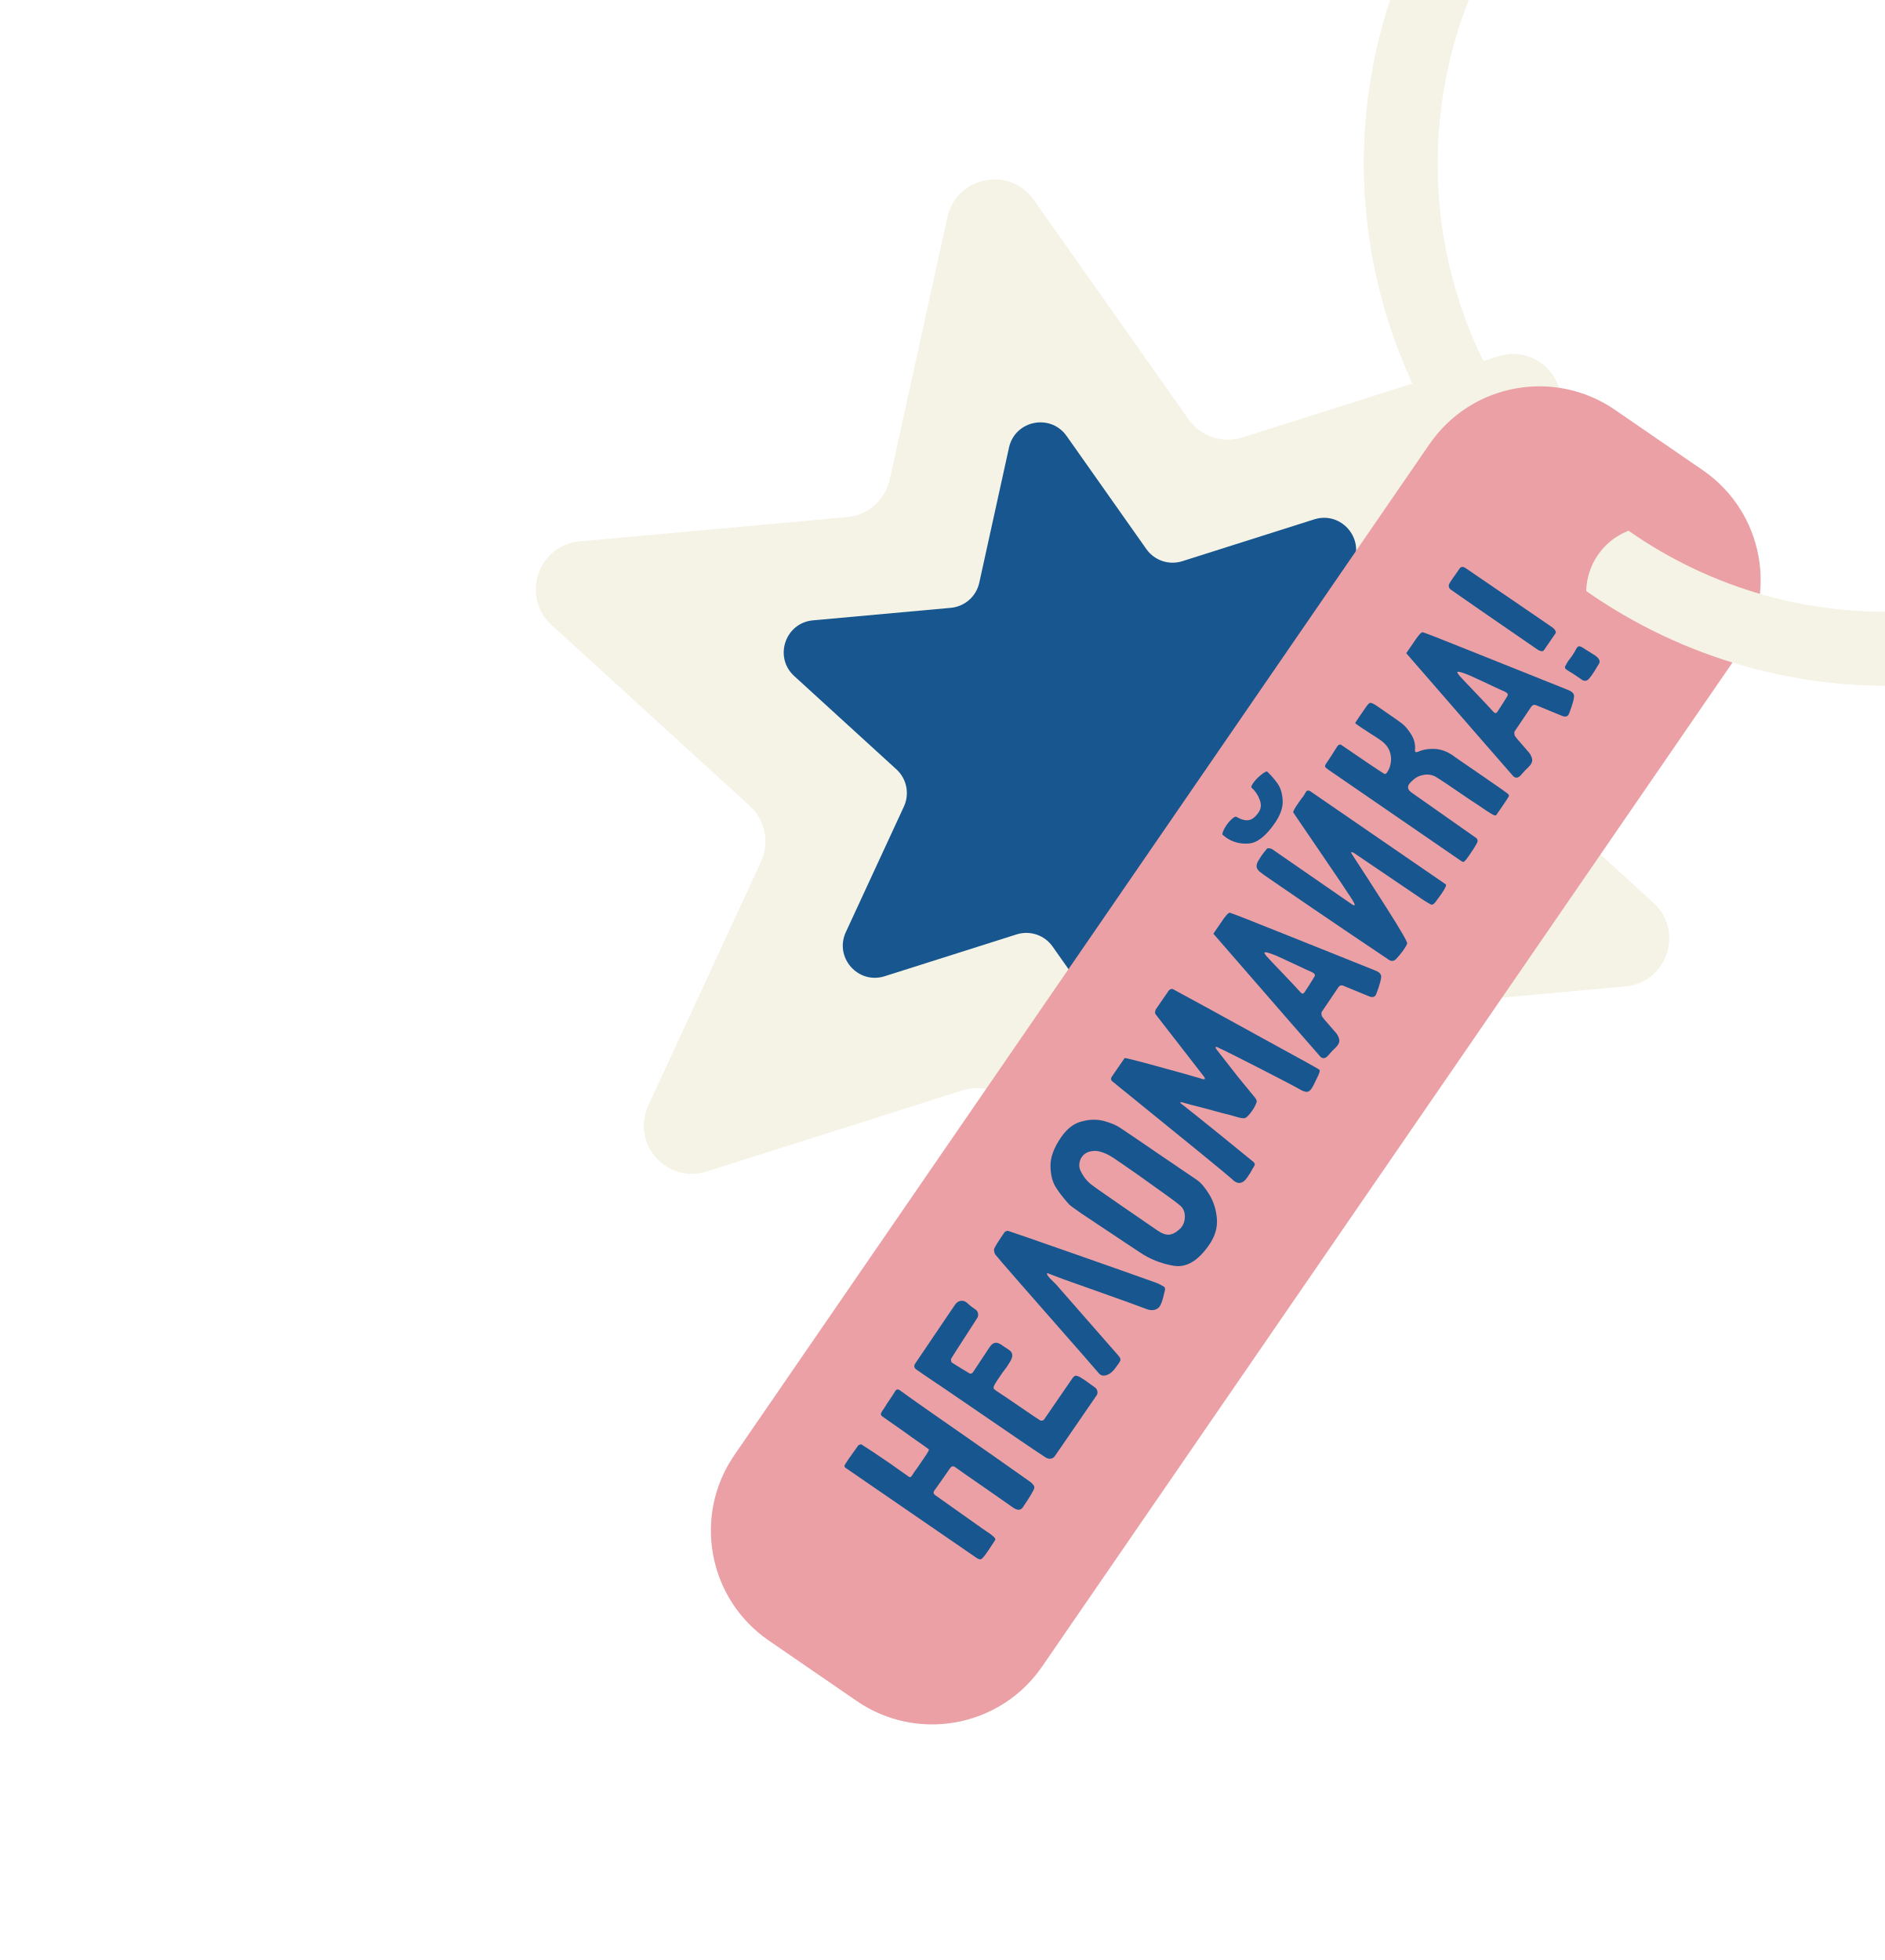
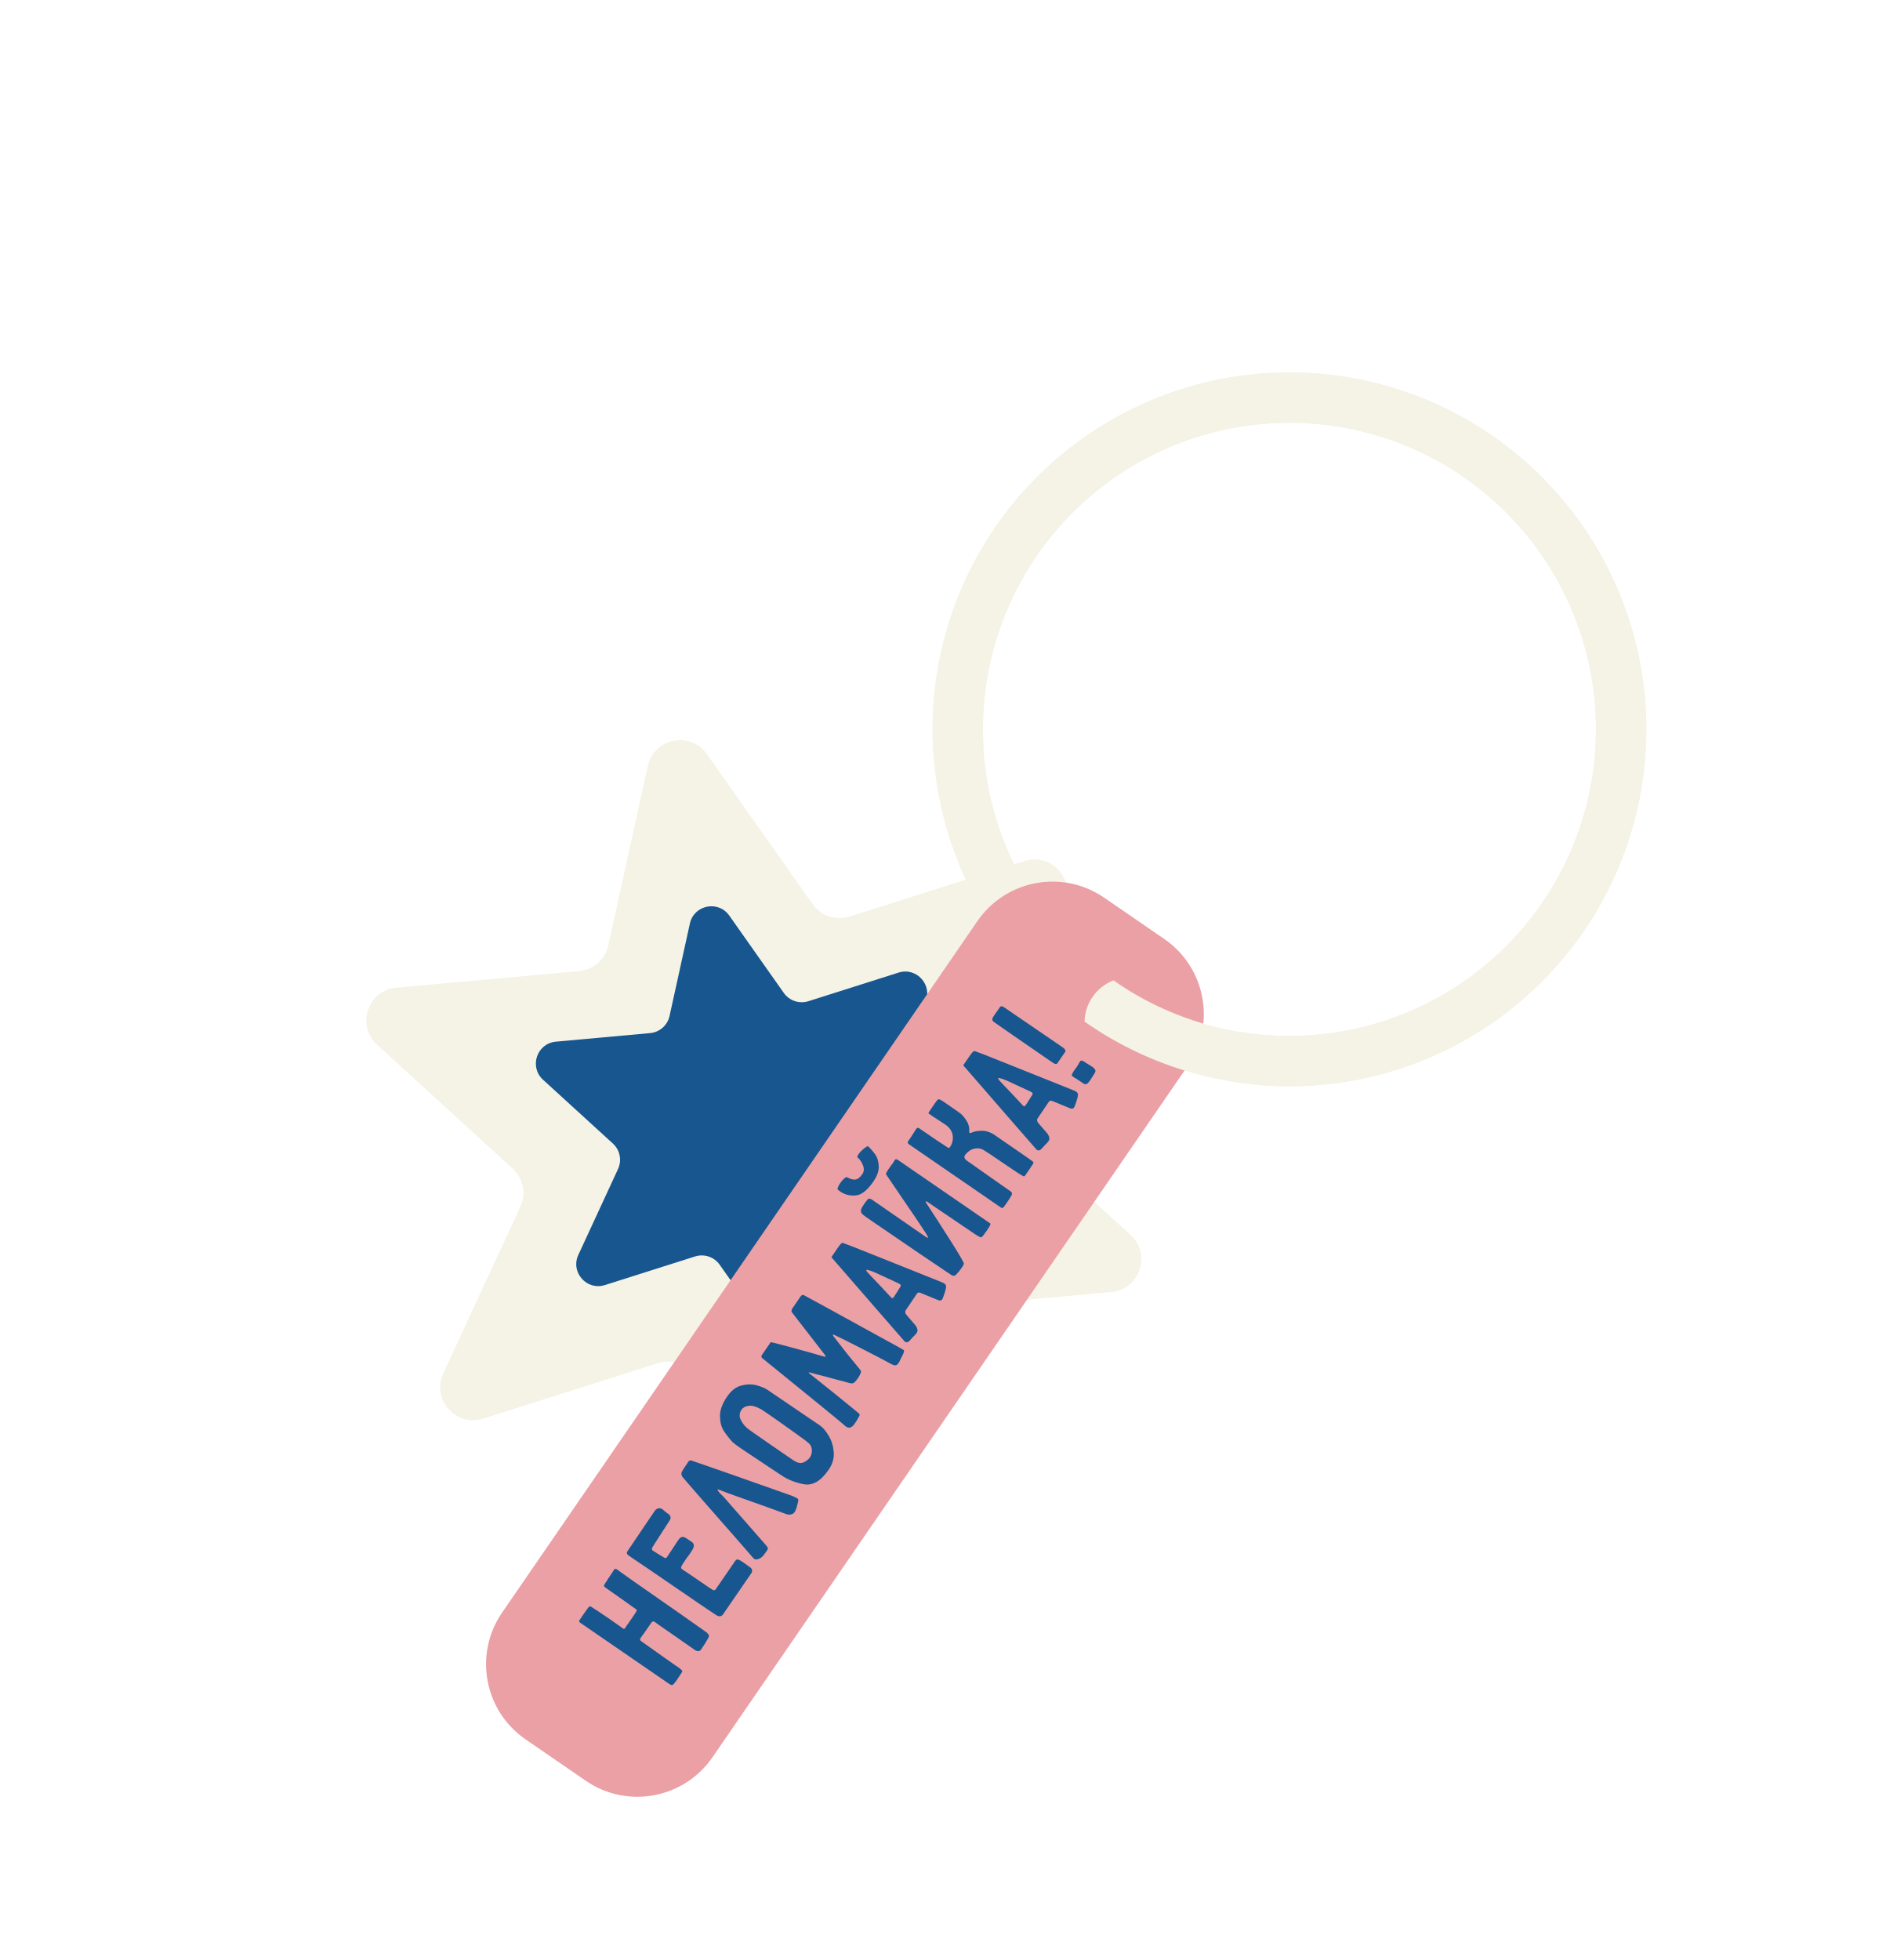
- <svg xmlns="http://www.w3.org/2000/svg" width="975" height="1014" viewBox="0 0 975 1014" fill="none">
-   <path d="M775.079 184.318C795.732 177.768 814.33 198.87 805.237 218.536L746.954 344.589C742.395 354.45 744.748 366.128 752.77 373.454L855.319 467.102C871.318 481.712 862.342 508.371 840.765 510.329L702.458 522.881C691.639 523.863 682.701 531.739 680.368 542.35L650.541 677.984C645.888 699.145 618.313 704.701 605.828 686.993L525.805 573.492C519.545 564.613 508.255 560.811 497.899 564.096L365.523 606.082C344.871 612.632 326.272 591.53 335.365 571.864L393.648 445.811C398.207 435.95 395.854 424.272 387.832 416.946L285.283 323.298C269.284 308.688 278.26 282.029 299.837 280.071L438.144 267.519C448.964 266.538 457.901 258.661 460.234 248.05L490.061 112.416C494.715 91.255 522.289 85.7 534.774 103.407L614.797 216.909C621.057 225.788 632.347 229.589 642.703 226.304L775.079 184.318Z" fill="#F5F3E6" />
-   <path d="M679.821 268.688C693.589 264.321 705.989 278.39 699.927 291.5L669.884 356.476C666.844 363.05 668.413 370.835 673.761 375.719L726.621 423.991C737.287 433.731 731.303 451.504 716.918 452.809L645.626 459.279C638.413 459.934 632.455 465.185 630.9 472.258L615.525 542.173C612.423 556.28 594.04 559.984 585.717 548.179L544.468 489.673C540.294 483.754 532.768 481.219 525.864 483.409L457.629 505.051C443.861 509.418 431.461 495.35 437.523 482.239L467.566 417.264C470.606 410.69 469.037 402.905 463.689 398.021L410.829 349.749C400.163 340.008 406.147 322.236 420.532 320.931L491.824 314.461C499.037 313.806 504.995 308.555 506.55 301.481L521.925 231.567C525.027 217.46 543.41 213.756 551.733 225.561L592.983 284.067C597.156 289.986 604.683 292.52 611.586 290.331L679.821 268.688Z" fill="#18568F" />
-   <rect x="340.786" y="809.624" width="772.648" height="193.162" rx="68.986" transform="rotate(-55.4914 340.786 809.624)" fill="#EBA0A5" />
-   <path d="M513.76 794.814C514.769 795.619 515.091 796.287 514.726 796.818L511.088 802.353C510.046 803.869 509.278 804.904 508.785 805.459C508.189 806.165 507.672 806.591 507.236 806.738C506.777 806.757 506.18 806.57 505.446 806.176C504.688 805.655 504.157 805.291 503.854 805.082L491.575 796.64L447.006 765.999L438.138 759.902C438.062 759.85 437.835 759.694 437.456 759.433C437.077 759.173 436.852 758.851 436.781 758.467C436.733 758.211 437.465 756.984 438.977 754.786L444.015 747.701C444.247 747.526 444.555 747.403 444.938 747.332C445.246 747.209 445.438 747.173 445.514 747.225C448.953 749.367 453.894 752.652 460.337 757.081L469.582 763.605C469.909 763.941 470.276 764.137 470.683 764.194C471.015 764.199 471.311 764.012 471.572 763.633L471.728 763.406C472.642 761.913 473.476 760.701 474.229 759.767C474.907 758.782 475.454 757.986 475.871 757.38L477.903 754.424C478.945 752.908 479.715 751.707 480.212 750.821C480.265 750.745 480.371 750.428 480.532 749.869C479.144 748.803 477.237 747.436 474.812 745.769C472.386 744.101 470.025 742.422 467.727 740.73L456.663 732.957C456.057 732.54 455.718 732.139 455.647 731.756C455.628 731.296 455.827 730.763 456.244 730.157C457.443 728.413 458.317 727.061 458.866 726.099C460.794 723.295 462.137 721.26 462.895 719.995C463.525 718.754 464.371 718.498 465.432 719.228L465.773 719.462C468.322 721.438 484.249 732.611 513.554 752.981L533.18 766.809C534.213 767.743 534.815 768.491 534.985 769.055C535.156 769.619 534.914 770.457 534.26 771.57C532.872 774.076 531.136 776.845 529.052 779.877C528.531 780.635 527.811 781.033 526.891 781.071C526.025 781.033 525.136 780.702 524.227 780.076L510.093 770.192C501.452 764.251 496.097 760.513 494.026 758.979C493.572 758.666 493.152 758.545 492.769 758.616C492.437 758.611 492.051 758.848 491.61 759.327C487.963 764.633 485.189 768.586 483.289 771.187C482.664 772.096 482.844 772.89 483.829 773.567L508.039 790.714C508.494 791.026 509.29 791.574 510.427 792.355C511.616 793.061 512.727 793.881 513.76 794.814ZM497.76 693.881C494.159 699.442 492.215 702.515 491.926 703.097C491.845 703.377 491.878 703.734 492.025 704.17C492.096 704.554 492.208 704.798 492.359 704.902C496.405 707.46 499.465 709.341 501.54 710.544C501.692 710.649 501.959 710.665 502.343 710.594C502.779 710.447 503.049 710.298 503.153 710.146L511.915 696.915C512.801 695.627 513.691 694.899 514.587 694.734C515.406 694.516 516.411 694.76 517.6 695.466C518.206 695.882 518.926 696.377 519.76 696.951C520.646 697.448 521.593 698.099 522.602 698.905C523.962 700.174 523.962 701.96 522.602 704.263C521.844 705.528 521.127 706.653 520.449 707.638C519.748 708.496 519.163 709.265 518.694 709.947L516.662 712.904C515.672 714.344 514.98 715.431 514.587 716.165C514.037 717.127 513.836 717.826 513.983 718.261C514.106 718.569 514.622 719.036 515.532 719.661C517.63 720.993 522.015 723.951 528.685 728.537C534.521 732.549 537.693 734.674 538.2 734.911C538.479 734.991 538.811 734.996 539.195 734.925C539.63 734.778 539.927 734.591 540.083 734.364L545.711 726.178L554.074 714.012C554.231 713.785 554.465 713.444 554.778 712.989C555.091 712.534 555.453 712.169 555.865 711.895C556.277 711.62 556.915 711.667 557.777 712.037C558.487 712.302 559.676 713.008 561.344 714.154L566.382 717.785C566.988 718.202 567.401 718.821 567.618 719.64C567.813 720.332 567.713 721.045 567.32 721.779L560.989 730.988L545.668 753.273C545.147 754.031 544.439 754.492 543.543 754.658C542.7 754.748 541.874 754.571 541.063 754.125C536.715 751.359 522.64 741.794 498.84 725.431C490.426 719.647 484.412 715.568 480.798 713.195C477.16 710.694 474.961 709.182 474.204 708.661C472.839 707.723 472.574 706.648 473.408 705.435L493.894 675.15C494.728 673.937 495.656 673.236 496.68 673.046C497.755 672.781 498.823 673.013 499.884 673.743L500.83 674.56C501.559 675.285 502.758 676.22 504.425 677.367C505.235 677.812 505.735 678.546 505.925 679.57C506.09 680.465 505.913 681.292 505.392 682.049C503.904 684.376 501.36 688.319 497.76 693.881ZM543.381 661.618C544.84 663.068 545.771 663.987 546.174 664.375L576.751 699.294C578.082 700.767 578.935 701.8 579.309 702.392C579.607 702.932 579.65 703.52 579.437 704.154C579.148 704.737 578.392 705.836 577.17 707.452C575.763 709.498 574.188 710.815 572.445 711.403C571.137 711.843 570.066 711.777 569.233 711.204C568.854 710.943 568.577 710.697 568.401 710.465L561.587 702.598C531.836 668.75 516.26 650.898 514.858 649.041C514.583 648.628 514.387 648.103 514.268 647.463C514.15 646.823 514.157 646.326 514.29 645.971C514.74 644.829 516.528 641.984 519.655 637.437C519.811 637.209 520.081 637.06 520.465 636.989C520.825 636.79 521.107 636.705 521.31 636.733C524.053 637.614 535.363 641.539 555.241 648.508C575.119 655.476 589.309 660.488 597.813 663.544C598.727 663.838 600.184 664.56 602.183 665.711C602.486 665.92 602.645 666.419 602.659 667.211C602.55 667.694 602.306 668.698 601.927 670.223C601.6 671.673 601.212 672.969 600.762 674.11C600.392 674.973 600.129 675.517 599.973 675.745C599.296 676.73 598.355 677.367 597.152 677.656C595.949 677.945 594.637 677.824 593.215 677.294C587.81 675.252 580.754 672.689 572.047 669.605C563.34 666.521 556.118 663.956 550.381 661.909L542.806 659.046C542.147 658.705 541.74 658.648 541.583 658.875C541.375 659.178 541.974 660.093 543.381 661.618ZM559.763 628.049C556.049 625.495 553.789 623.83 552.984 623.053C550.07 619.822 547.766 616.843 546.07 614.114C544.374 611.385 543.481 607.813 543.391 603.398C543.277 598.855 545.096 593.855 548.848 588.397C551.975 583.85 555.599 581.095 559.72 580.133C563.818 579.044 567.646 578.996 571.204 579.991C574.686 580.934 577.488 582.135 579.61 583.594C584.74 587.009 591.323 591.479 599.357 597.003C607.444 602.451 614.026 606.92 619.105 610.412C621.227 611.871 623.385 614.415 625.578 618.044C627.772 621.672 629.065 625.799 629.458 630.422C629.851 635.046 628.537 639.556 625.514 643.952C619.73 652.365 613.555 655.989 606.989 654.824C600.423 653.659 594.601 651.33 589.523 647.839L582.85 643.419C569.733 634.735 562.037 629.612 559.763 628.049ZM580.228 601.934C576.438 599.329 574.404 597.986 574.124 597.905C572.504 597.015 570.995 596.368 569.598 595.965C568.252 595.487 566.8 595.326 565.242 595.482C562.712 595.752 560.822 596.797 559.571 598.616C558.789 599.753 558.363 601.022 558.292 602.425C558.197 603.699 558.498 604.966 559.194 606.226C560.36 608.59 561.888 610.589 563.778 612.224C564.659 613.053 569.799 616.698 579.198 623.16L593.637 633.087L598.753 636.604C601.027 638.168 603.045 638.885 604.808 638.757C606.622 638.554 608.512 637.509 610.478 635.624C610.71 635.448 611.009 635.095 611.374 634.565C612.468 632.973 612.979 631.092 612.908 628.923C612.762 626.701 611.982 624.993 610.571 623.799C608.984 622.373 604.919 619.356 598.377 614.746C591.811 610.009 585.761 605.738 580.228 601.934ZM577.727 553.211L581.714 547.412C581.87 547.185 587.349 548.551 598.15 551.512C608.875 554.421 616.55 556.572 621.173 557.964C622.315 558.414 622.99 558.488 623.198 558.185C623.355 557.957 623.17 557.495 622.644 556.799L597.88 524.872C597.553 524.536 597.432 524.062 597.518 523.451C597.655 522.764 597.776 522.345 597.88 522.193L604.602 512.415C604.654 512.339 604.796 512.214 605.029 512.039C605.261 511.863 605.569 511.74 605.952 511.669C606.26 511.546 606.566 511.589 606.869 511.797C617.528 517.562 632.692 525.867 652.361 536.711C672.083 547.478 682.107 553.031 682.434 553.367C682.964 553.732 682.547 555.231 681.183 557.865C679.947 560.475 679.224 561.932 679.016 562.235C678.177 563.78 677.31 564.635 676.415 564.8C675.595 565.018 674.376 564.682 672.755 563.791C669.87 562.143 663.02 558.55 652.205 553.012C641.314 547.422 633.879 543.705 629.899 541.862C629.317 541.573 628.947 541.543 628.791 541.77C628.687 541.922 628.86 542.319 629.31 542.964C632.616 547.246 636.3 551.955 640.359 557.09C644.471 562.15 647.506 565.854 649.462 568.204C649.96 569.104 650.168 569.694 650.087 569.974C649.581 571.523 648.832 573.017 647.842 574.457C647.008 575.67 646.255 576.603 645.582 577.257C644.985 577.963 644.303 578.387 643.536 578.529C642.745 578.543 641.828 578.415 640.786 578.145C638.119 577.316 635.056 576.494 631.598 575.68C628.116 574.737 625.676 574.064 624.279 573.662C617.618 571.985 613.411 570.878 611.658 570.343C611.507 570.239 611.303 570.21 611.047 570.258C610.768 570.177 610.602 570.175 610.55 570.251C610.394 570.478 610.884 570.983 612.021 571.764C616.512 575.298 622.452 580.052 629.843 586.026C637.157 591.948 643.311 596.96 648.304 601.062C649.161 601.763 649.277 602.569 648.652 603.478C648.287 604.009 647.686 605.046 646.847 606.591C645.985 608.007 645.151 609.22 644.346 610.229C642.531 612.218 640.639 612.536 638.668 611.181C638.213 610.868 637.86 610.57 637.609 610.286C635.444 608.239 614.79 591.36 575.645 559.649C574.584 558.919 574.418 558.024 575.148 556.962L577.727 553.211ZM665.217 526.292L627.64 483.045C627.797 482.818 629.099 480.923 631.549 477.361C633.974 473.67 635.542 471.958 636.253 472.223C638.361 472.891 646.455 476.056 660.534 481.717C674.613 487.378 683.543 490.95 687.323 492.432L710.688 501.798C711.754 502.196 712.552 502.577 713.082 502.942C713.84 503.463 714.29 504.108 714.433 504.875C714.499 505.59 714.357 506.609 714.006 507.931C713.495 509.811 712.881 511.678 712.166 513.53C711.9 514.241 711.69 514.71 711.533 514.937C711.169 515.468 710.692 515.754 710.105 515.797C709.593 515.892 708.906 515.754 708.044 515.385L694.728 509.913C693.738 509.567 692.93 509.849 692.305 510.759L683.742 523.457C683.533 523.76 683.477 524.168 683.571 524.679C683.59 525.139 683.699 525.549 683.898 525.909C684.448 526.733 685.765 528.308 687.849 530.634C689.858 532.908 691.037 534.277 691.388 534.741C692.212 535.978 692.681 537.082 692.795 538.053C692.885 538.896 692.617 539.772 691.992 540.682C691.783 540.985 691.291 541.539 690.514 542.345C689.609 543.174 688.858 543.941 688.261 544.647C687.664 545.353 687.172 545.907 686.783 546.31C685.618 547.518 684.505 547.757 683.443 547.028C683.064 546.767 682.825 546.547 682.726 546.367L665.217 526.292ZM654.06 492.837C653.956 492.989 654.255 493.529 654.956 494.458C655.884 495.542 658.888 498.724 663.966 504.001C667.988 508.217 670.916 511.346 672.749 513.388C673.502 514.241 674.165 514.25 674.739 513.416C675.989 511.597 677.529 509.195 679.358 506.211C679.879 505.453 680.142 504.908 680.146 504.577C680.203 504.169 680.004 503.809 679.549 503.496C679.019 503.132 678.576 502.883 678.221 502.75C677.51 502.485 674.038 500.879 667.803 497.932L661.074 494.813C656.763 492.965 654.425 492.307 654.06 492.837ZM637.373 423.59C638.33 422.685 639.062 422.351 639.569 422.588C641.871 423.948 643.93 424.526 645.744 424.322C647.559 424.118 649.326 422.766 651.045 420.264C652.348 418.369 652.545 416.216 651.635 413.805C650.702 411.266 649.328 409.205 647.514 407.623C647.059 407.31 647.274 406.51 648.16 405.221C649.202 403.705 650.588 402.258 652.317 400.879C654.098 399.425 655.19 398.892 655.593 399.28C657.606 401.223 659.376 403.276 660.901 405.441C662.427 407.606 663.291 410.489 663.495 414.089C663.699 417.69 662.341 421.612 659.423 425.857C654.837 432.527 650.361 436.035 645.993 436.381C641.625 436.726 637.736 435.727 634.325 433.382L632.584 432.018C632.205 431.757 632.226 431.158 632.648 430.22C632.994 429.23 633.584 428.128 634.417 426.915C635.407 425.475 636.393 424.367 637.373 423.59ZM699.799 466.005C699.027 464.693 698.241 463.483 697.44 462.374C696.118 460.238 691.784 453.797 684.436 443.053C677.065 432.181 671.93 424.632 669.03 420.406C668.704 420.07 669.4 418.651 671.12 416.15L672.761 413.762C673.126 413.232 673.555 412.689 674.047 412.135C674.516 411.453 674.895 410.821 675.184 410.238C675.577 409.504 675.966 409.101 676.35 409.03C676.785 408.883 677.344 409.044 678.027 409.513L697.014 422.567L747.836 457.507C748.366 457.872 747.615 459.532 745.583 462.488L742.577 466.617C741.72 467.701 741.011 468.163 740.452 468.002C739.893 467.841 738.565 467.095 736.466 465.764L700.268 441.213C700.117 441.109 699.901 441.016 699.622 440.936C699.266 440.803 699.037 440.812 698.932 440.964C698.828 441.116 699.413 442.132 700.687 444.012C704.833 450.323 710.449 459.039 717.536 470.162C724.547 481.234 727.996 487.176 727.882 487.991C727.797 488.602 727.285 489.59 726.347 490.954C724.992 492.925 723.538 494.716 721.984 496.327C720.847 497.331 719.634 497.39 718.346 496.504C713.215 493.089 705.167 487.667 694.2 480.239C683.157 472.758 672.292 465.345 661.605 457.997C657.891 455.444 655.351 453.698 653.987 452.76C652.599 451.694 651.791 451.083 651.564 450.927C650.607 450.045 650.095 449.247 650.029 448.532C649.887 447.764 650.105 446.798 650.683 445.633L652.445 442.826C653.123 441.84 654.11 440.566 655.408 439.003C655.64 438.827 656.062 438.782 656.673 438.868C657.284 438.953 657.779 439.126 658.158 439.386L658.272 439.465L698.783 467.483C699.92 468.265 700.567 468.542 700.723 468.315C700.879 468.087 700.571 467.318 699.799 466.005ZM694.474 385.833C705.919 393.702 713.134 398.551 716.119 400.379C716.498 400.64 717.026 400.277 717.703 399.292C718.537 398.079 719.108 396.518 719.416 394.609C719.776 392.624 719.563 390.58 718.776 388.477C717.914 386.321 716.308 384.436 713.958 382.82C712.063 381.518 710.37 380.409 708.878 379.495C707.513 378.557 705.858 377.474 703.911 376.247C702.016 374.945 701.056 374.229 701.033 374.101C701.009 373.973 701.701 372.886 703.108 370.84L706.547 365.837C707.537 364.397 708.262 363.667 708.721 363.649C709.157 363.502 710.121 363.885 711.613 364.8L715.593 367.535C721.126 371.34 724.397 373.644 725.406 374.45C727.045 375.8 728.625 377.723 730.146 380.22C731.591 382.664 732.192 385.199 731.951 387.823C731.865 388.434 731.974 388.844 732.278 389.052C732.505 389.209 732.927 389.164 733.542 388.917C736.29 387.681 739.511 387.217 743.207 387.525C746.518 387.904 749.839 389.405 753.169 392.03L767.381 401.8C775.112 407.116 779.255 410.02 779.809 410.512C780.037 410.669 780.25 410.927 780.449 411.287C780.572 411.595 780.581 411.825 780.477 411.976C780.188 412.559 779.236 414.025 777.621 416.375C775.38 419.634 774.155 421.415 773.947 421.718C773.715 421.894 773.319 421.901 772.76 421.74C772.253 421.503 770.951 420.719 768.852 419.388C765.744 417.251 762.99 415.413 760.588 413.873C750.81 407.151 744.808 403.136 742.581 401.829C740.606 400.806 738.595 400.483 736.548 400.862C734.426 401.189 732.628 402.018 731.155 403.35C730.122 404.202 729.371 404.97 728.902 405.652C727.808 407.244 728.284 408.743 730.331 410.15L763.409 433.394C764.394 434.071 764.572 435.03 763.942 436.271C763.155 437.74 761.85 439.801 760.026 442.454C758.671 444.424 757.724 445.559 757.184 445.857C756.876 445.981 756.419 445.834 755.812 445.417L686.913 398.048C686.155 397.527 685.677 397.087 685.478 396.727C685.331 396.291 685.492 395.732 685.961 395.05C687.524 392.776 689.429 389.843 691.674 386.253C692.091 385.646 692.491 385.307 692.875 385.236C693.183 385.113 693.602 385.234 694.133 385.599L694.474 385.833ZM764.985 381.175L727.408 337.929C727.565 337.701 728.868 335.806 731.317 332.244C733.742 328.553 735.31 326.841 736.021 327.106C738.129 327.774 746.223 330.939 760.302 336.6C774.381 342.261 783.311 345.833 787.091 347.316L810.456 356.681C811.522 357.079 812.32 357.461 812.851 357.825C813.608 358.346 814.059 358.991 814.201 359.758C814.267 360.473 814.125 361.492 813.774 362.814C813.263 364.694 812.649 366.561 811.934 368.413C811.669 369.124 811.458 369.593 811.301 369.82C810.937 370.351 810.461 370.637 809.873 370.68C809.361 370.775 808.675 370.637 807.812 370.268L794.496 364.796C793.506 364.45 792.698 364.732 792.073 365.642L783.51 378.34C783.302 378.643 783.245 379.051 783.339 379.562C783.358 380.022 783.467 380.432 783.666 380.792C784.216 381.616 785.533 383.191 787.617 385.517C789.626 387.791 790.805 389.16 791.156 389.624C791.98 390.861 792.449 391.965 792.563 392.936C792.653 393.779 792.385 394.655 791.76 395.565C791.552 395.868 791.059 396.422 790.282 397.228C789.377 398.057 788.626 398.824 788.029 399.53C787.432 400.236 786.94 400.79 786.551 401.193C785.386 402.401 784.273 402.64 783.212 401.911C782.833 401.65 782.593 401.43 782.494 401.25L764.985 381.175ZM753.828 347.721C753.724 347.872 754.023 348.412 754.724 349.341C755.652 350.426 758.656 353.607 763.734 358.884C767.756 363.1 770.684 366.229 772.517 368.271C773.27 369.124 773.934 369.133 774.507 368.299C775.757 366.48 777.297 364.078 779.126 361.094C779.647 360.336 779.91 359.791 779.914 359.46C779.971 359.052 779.772 358.692 779.317 358.38C778.787 358.015 778.344 357.766 777.989 357.633C777.278 357.368 773.806 355.762 767.571 352.816L760.842 349.696C756.531 347.848 754.193 347.19 753.828 347.721ZM752.988 297.069C754.134 295.402 754.812 294.416 755.02 294.113C755.75 293.052 756.834 293.017 758.275 294.007L795.076 319.14L803.035 324.612C803.717 325.081 804.17 325.559 804.392 326.047C804.667 326.46 804.802 326.831 804.797 327.163C804.769 327.367 804.729 327.507 804.676 327.582L798.658 336.337C798.345 336.792 797.883 336.976 797.272 336.891C796.585 336.754 795.938 336.477 795.332 336.06C770.471 318.968 755.603 308.69 750.728 305.227C749.212 304.185 749.001 302.868 750.096 301.276C750.854 300.011 751.818 298.609 752.988 297.069ZM815.421 349.703C813.905 348.661 812.78 347.943 812.045 347.55C810.856 346.844 810.098 346.323 809.771 345.987C809.497 345.575 809.452 345.153 809.636 344.722C809.821 344.291 810.319 343.405 811.129 342.064C811.493 341.534 812.157 340.65 813.118 339.414C814.004 338.125 814.736 336.898 815.314 335.733C815.759 334.923 816.174 334.482 816.558 334.411C816.993 334.264 817.654 334.44 818.54 334.937C819.905 335.875 820.954 336.541 821.688 336.934L825.063 339.087C826.2 339.869 826.942 340.657 827.288 341.453C827.558 342.197 827.458 342.91 826.989 343.592C826.677 344.047 826.219 344.793 825.618 345.83C825.068 346.792 824.35 347.917 823.465 349.206L822.022 351.06C820.933 352.321 819.717 352.546 818.377 351.735L815.421 349.703Z" fill="#18568F" />
-   <path d="M820.502 305.771C870.627 340.916 931.21 357.986 992.309 354.178C1053.41 350.371 1111.4 325.914 1156.77 284.818C1202.15 243.722 1232.21 188.427 1242.03 128.002C1251.85 67.577 1240.84 5.604 1210.81 -47.745C1180.79 -101.094 1133.54 -142.65 1076.79 -165.609C1020.04 -188.568 957.168 -191.563 898.494 -174.099C839.819 -156.636 788.812 -119.759 753.854 -69.504C718.895 -19.249 702.062 41.401 706.096 102.486L744.127 99.969C740.662 47.508 755.134 -4.568 785.157 -47.728C815.18 -90.888 858.973 -122.568 909.363 -137.566C959.754 -152.564 1013.75 -149.987 1062.49 -130.269C1111.23 -110.551 1151.82 -74.857 1177.6 -29.04C1203.39 16.777 1212.84 69.993 1204.4 121.887C1195.97 173.782 1170.15 221.269 1131.18 256.562C1092.22 291.856 1042.41 312.858 989.934 316.129C937.461 319.399 885.434 304.741 842.386 274.558L841.692 274.846C829.137 280.06 820.832 292.181 820.502 305.771Z" fill="#F5F3E6" />
-   <path d="M930.883 350.986C991.259 361.104 1053.29 350.406 1106.78 320.644C1160.28 290.883 1202.08 243.826 1225.31 187.191C1248.55 130.555 1251.86 67.704 1234.69 8.944C1217.51 -49.816 1180.87 -100.997 1130.79 -136.204C1080.71 -171.41 1020.16 -188.551 959.061 -184.819C897.957 -181.087 839.933 -156.702 794.508 -115.662C749.084 -74.623 718.943 -19.367 709.048 41.046C699.154 101.459 710.094 163.443 740.054 216.83L773.289 198.172C747.56 152.323 738.182 99.093 746.68 47.209C755.177 -4.674 781.046 -52.132 820.058 -87.377C859.069 -122.623 908.91 -143.564 961.388 -146.769C1013.86 -149.974 1065.87 -135.251 1108.88 -105.016C1151.89 -74.779 1183.35 -30.826 1198.1 19.638C1212.84 70.102 1210 124.079 1190.05 172.719C1170.09 221.358 1134.19 261.771 1088.25 287.331C1042.3 312.89 989.036 322.079 937.184 313.389L936.682 313.948C927.598 324.063 925.326 338.579 930.883 350.986Z" fill="#F5F3E6" />
+ <svg xmlns="http://www.w3.org/2000/svg" width="662" height="688" viewBox="0 0 662 688" fill="none">
+   <path d="M359.679 302.247C369.263 299.207 377.893 309 373.674 318.126L346.627 376.621C344.511 381.197 345.603 386.617 349.326 390.016L396.915 433.474C404.339 440.254 400.174 452.625 390.16 453.534L325.979 459.358C320.958 459.814 316.811 463.469 315.728 468.393L301.886 531.335C299.727 541.154 286.931 543.733 281.137 535.515L244.002 482.845C241.097 478.724 235.858 476.96 231.052 478.484L169.623 497.968C160.039 501.008 151.408 491.215 155.627 482.089L182.674 423.594C184.79 419.018 183.698 413.599 179.975 410.199L132.387 366.741C124.962 359.961 129.128 347.59 139.141 346.682L203.323 340.857C208.344 340.401 212.491 336.746 213.574 331.822L227.415 268.881C229.574 259.061 242.371 256.483 248.164 264.7L285.299 317.371C288.204 321.491 293.444 323.255 298.249 321.731L359.679 302.247Z" fill="#F5F3E6" />
+   <path d="M315.474 341.399C321.863 339.373 327.617 345.901 324.804 351.985L310.863 382.138C309.452 385.188 310.18 388.801 312.662 391.067L337.192 413.468C342.141 417.988 339.365 426.236 332.689 426.841L299.606 429.844C296.259 430.148 293.494 432.584 292.772 435.867L285.637 468.311C284.198 474.857 275.667 476.576 271.804 471.098L252.663 443.948C250.726 441.201 247.233 440.025 244.029 441.041L212.365 451.085C205.975 453.111 200.222 446.583 203.035 440.499L216.976 410.346C218.387 407.296 217.659 403.683 215.177 401.417L190.647 379.016C185.697 374.496 188.474 366.248 195.15 365.643L228.233 362.64C231.58 362.336 234.345 359.9 235.067 356.617L242.202 324.173C243.641 317.627 252.172 315.908 256.034 321.386L275.176 348.536C277.113 351.283 280.606 352.459 283.809 351.443L315.474 341.399Z" fill="#18568F" />
+   <rect x="158.143" y="592.423" width="358.55" height="89.638" rx="32.013" transform="rotate(-55.4914 158.143 592.423)" fill="#EBA0A5" />
+   <path d="M239.021 585.968C239.489 586.342 239.639 586.652 239.469 586.898L237.781 589.467C237.297 590.171 236.941 590.651 236.713 590.908C236.436 591.236 236.196 591.434 235.994 591.502C235.78 591.511 235.503 591.424 235.163 591.241C234.811 590.999 234.565 590.83 234.424 590.733L228.726 586.816L208.044 572.597L203.928 569.768C203.893 569.743 203.788 569.671 203.612 569.55C203.436 569.429 203.331 569.28 203.299 569.101C203.277 568.983 203.616 568.413 204.317 567.393L206.655 564.106C206.763 564.024 206.906 563.967 207.084 563.934C207.227 563.877 207.316 563.861 207.351 563.885C208.947 564.878 211.24 566.403 214.23 568.458L218.52 571.486C218.672 571.642 218.842 571.733 219.031 571.759C219.185 571.762 219.322 571.675 219.443 571.499L219.516 571.393C219.94 570.701 220.327 570.138 220.677 569.705C220.991 569.248 221.245 568.878 221.438 568.597L222.381 567.225C222.865 566.522 223.222 565.964 223.453 565.553C223.477 565.518 223.527 565.371 223.602 565.111C222.957 564.617 222.073 563.983 220.947 563.209C219.821 562.435 218.726 561.656 217.659 560.871L212.525 557.263C212.244 557.07 212.087 556.884 212.054 556.706C212.045 556.493 212.137 556.245 212.331 555.964C212.887 555.155 213.292 554.527 213.547 554.081C214.442 552.78 215.065 551.836 215.417 551.249C215.709 550.673 216.102 550.554 216.594 550.892L216.753 551.001C217.935 551.918 225.326 557.103 238.925 566.556L248.033 572.973C248.512 573.406 248.792 573.753 248.871 574.015C248.95 574.276 248.838 574.666 248.534 575.182C247.89 576.345 247.084 577.63 246.117 579.037C245.875 579.389 245.541 579.573 245.115 579.591C244.712 579.573 244.3 579.42 243.878 579.129L237.319 574.542C233.31 571.786 230.824 570.051 229.864 569.339C229.653 569.194 229.458 569.138 229.28 569.171C229.126 569.169 228.947 569.278 228.742 569.5C227.05 571.963 225.763 573.797 224.881 575.004C224.591 575.426 224.674 575.794 225.132 576.109L236.366 584.066C236.577 584.211 236.947 584.465 237.474 584.828C238.026 585.155 238.542 585.535 239.021 585.968ZM231.596 539.13C229.925 541.711 229.023 543.137 228.889 543.407C228.851 543.537 228.867 543.703 228.935 543.905C228.968 544.083 229.02 544.196 229.09 544.245C230.967 545.432 232.387 546.304 233.35 546.863C233.421 546.911 233.545 546.919 233.723 546.886C233.925 546.818 234.051 546.748 234.099 546.678L238.165 540.538C238.576 539.94 238.989 539.603 239.405 539.526C239.785 539.425 240.251 539.538 240.803 539.865C241.084 540.059 241.418 540.289 241.805 540.555C242.216 540.785 242.656 541.088 243.124 541.461C243.755 542.051 243.755 542.879 243.124 543.948C242.773 544.535 242.44 545.057 242.125 545.514C241.8 545.912 241.528 546.269 241.311 546.586L240.368 547.958C239.908 548.626 239.587 549.13 239.405 549.471C239.15 549.917 239.056 550.242 239.124 550.444C239.182 550.587 239.421 550.803 239.843 551.094C240.817 551.711 242.852 553.084 245.947 555.212C248.655 557.074 250.127 558.06 250.362 558.17C250.492 558.208 250.646 558.21 250.824 558.177C251.026 558.109 251.164 558.022 251.236 557.916L253.848 554.117L257.729 548.472C257.802 548.367 257.911 548.208 258.056 547.997C258.201 547.786 258.369 547.617 258.56 547.489C258.751 547.362 259.047 547.384 259.447 547.555C259.777 547.678 260.329 548.006 261.103 548.538L263.441 550.223C263.722 550.417 263.913 550.703 264.014 551.084C264.104 551.405 264.058 551.736 263.876 552.076L260.938 556.35L253.828 566.691C253.586 567.043 253.258 567.257 252.842 567.334C252.451 567.376 252.067 567.293 251.691 567.087C249.673 565.803 243.142 561.364 232.097 553.771C228.193 551.087 225.402 549.194 223.725 548.093C222.036 546.932 221.016 546.231 220.665 545.989C220.032 545.554 219.908 545.055 220.295 544.492L229.802 530.438C230.189 529.875 230.62 529.55 231.095 529.462C231.594 529.339 232.09 529.446 232.582 529.785L233.021 530.164C233.359 530.5 233.915 530.935 234.689 531.467C235.065 531.673 235.297 532.014 235.385 532.489C235.462 532.904 235.379 533.288 235.138 533.64C234.447 534.719 233.267 536.549 231.596 539.13ZM252.767 524.158C253.444 524.831 253.876 525.258 254.063 525.438L268.252 541.642C268.87 542.326 269.266 542.805 269.439 543.08C269.578 543.33 269.598 543.603 269.499 543.898C269.365 544.168 269.014 544.678 268.447 545.428C267.794 546.377 267.063 546.988 266.254 547.261C265.647 547.465 265.15 547.435 264.763 547.169C264.588 547.048 264.459 546.933 264.378 546.826L261.215 543.175C247.41 527.468 240.181 519.183 239.531 518.322C239.403 518.13 239.312 517.886 239.257 517.59C239.202 517.293 239.205 517.062 239.267 516.897C239.476 516.367 240.305 515.047 241.756 512.937C241.829 512.831 241.954 512.762 242.132 512.729C242.299 512.637 242.43 512.597 242.525 512.61C243.798 513.019 249.046 514.841 258.271 518.074C267.495 521.308 274.08 523.634 278.026 525.052C278.45 525.188 279.126 525.524 280.054 526.058C280.195 526.155 280.268 526.386 280.275 526.754C280.225 526.978 280.111 527.444 279.935 528.152C279.784 528.824 279.603 529.426 279.395 529.955C279.223 530.356 279.101 530.608 279.029 530.714C278.714 531.171 278.278 531.467 277.719 531.601C277.161 531.735 276.552 531.679 275.893 531.433C273.384 530.485 270.11 529.296 266.069 527.865C262.029 526.434 258.677 525.243 256.015 524.294L252.5 522.965C252.194 522.806 252.005 522.78 251.933 522.886C251.836 523.026 252.114 523.45 252.767 524.158ZM260.369 508.58C258.645 507.395 257.597 506.623 257.223 506.262C255.871 504.763 254.802 503.38 254.015 502.114C253.228 500.848 252.813 499.19 252.771 497.141C252.719 495.033 253.563 492.713 255.304 490.18C256.755 488.07 258.437 486.791 260.349 486.345C262.251 485.839 264.027 485.817 265.678 486.279C267.294 486.716 268.594 487.274 269.579 487.951C271.96 489.536 275.014 491.61 278.743 494.173C282.495 496.701 285.55 498.776 287.907 500.396C288.892 501.073 289.893 502.253 290.911 503.937C291.929 505.621 292.529 507.536 292.711 509.682C292.894 511.827 292.284 513.92 290.881 515.96C288.197 519.865 285.331 521.546 282.284 521.006C279.237 520.465 276.536 519.384 274.179 517.764L271.083 515.713C264.995 511.683 261.424 509.306 260.369 508.58ZM269.866 496.462C268.107 495.253 267.163 494.63 267.033 494.592C266.281 494.179 265.581 493.879 264.933 493.692C264.308 493.47 263.635 493.395 262.911 493.468C261.737 493.593 260.86 494.078 260.28 494.922C259.917 495.449 259.719 496.039 259.686 496.689C259.642 497.281 259.782 497.869 260.105 498.454C260.646 499.551 261.355 500.478 262.232 501.237C262.641 501.621 265.026 503.313 269.388 506.312L276.088 510.918L278.463 512.551C279.518 513.276 280.454 513.609 281.272 513.55C282.114 513.455 282.991 512.97 283.904 512.096C284.011 512.014 284.15 511.85 284.319 511.604C284.827 510.866 285.064 509.993 285.031 508.986C284.963 507.955 284.602 507.162 283.946 506.608C283.21 505.947 281.324 504.546 278.288 502.407C275.241 500.209 272.434 498.227 269.866 496.462ZM268.705 473.851L270.555 471.161C270.628 471.055 273.17 471.689 278.183 473.063C283.16 474.413 286.721 475.411 288.867 476.057C289.396 476.266 289.71 476.3 289.806 476.16C289.879 476.054 289.793 475.84 289.549 475.517L278.057 460.701C277.906 460.545 277.85 460.325 277.889 460.041C277.953 459.722 278.009 459.528 278.057 459.458L281.177 454.92C281.201 454.885 281.267 454.827 281.375 454.745C281.482 454.664 281.625 454.607 281.803 454.574C281.946 454.517 282.088 454.537 282.229 454.633C287.175 457.309 294.212 461.162 303.34 466.194C312.491 471.191 317.143 473.768 317.295 473.924C317.541 474.093 317.348 474.789 316.714 476.011C316.141 477.223 315.805 477.899 315.709 478.039C315.32 478.756 314.917 479.153 314.502 479.23C314.121 479.331 313.555 479.175 312.804 478.761C311.465 477.996 308.286 476.329 303.267 473.759C298.213 471.165 294.763 469.44 292.916 468.585C292.646 468.451 292.474 468.437 292.402 468.542C292.353 468.613 292.433 468.797 292.642 469.096C294.177 471.084 295.886 473.269 297.77 475.652C299.678 478 301.086 479.719 301.994 480.809C302.225 481.227 302.322 481.501 302.284 481.63C302.049 482.349 301.702 483.043 301.242 483.711C300.855 484.274 300.506 484.707 300.194 485.01C299.917 485.338 299.6 485.535 299.244 485.601C298.877 485.607 298.451 485.548 297.968 485.422C296.73 485.038 295.309 484.656 293.704 484.278C292.088 483.841 290.956 483.529 290.308 483.342C287.217 482.564 285.265 482.05 284.451 481.802C284.381 481.753 284.286 481.74 284.168 481.762C284.038 481.725 283.961 481.724 283.937 481.759C283.864 481.864 284.092 482.099 284.619 482.461C286.703 484.101 289.46 486.307 292.89 489.079C296.284 491.827 299.14 494.153 301.457 496.057C301.855 496.382 301.908 496.756 301.618 497.178C301.449 497.424 301.17 497.906 300.781 498.623C300.381 499.28 299.994 499.843 299.62 500.311C298.778 501.234 297.9 501.382 296.985 500.753C296.774 500.608 296.61 500.469 296.494 500.337C295.489 499.388 285.904 491.555 267.739 476.839C267.247 476.5 267.17 476.085 267.508 475.592L268.705 473.851ZM309.305 461.36L291.868 441.291C291.94 441.185 292.545 440.306 293.681 438.653C294.807 436.94 295.535 436.146 295.864 436.269C296.843 436.579 300.599 438.047 307.132 440.674C313.666 443.301 317.81 444.959 319.564 445.647L330.406 449.993C330.901 450.178 331.271 450.355 331.517 450.524C331.869 450.766 332.078 451.065 332.144 451.421C332.175 451.753 332.109 452.226 331.946 452.839C331.709 453.712 331.424 454.578 331.092 455.437C330.969 455.767 330.871 455.985 330.799 456.09C330.629 456.337 330.408 456.47 330.136 456.489C329.898 456.533 329.58 456.47 329.179 456.298L323 453.759C322.54 453.599 322.166 453.729 321.875 454.151L317.902 460.044C317.805 460.185 317.779 460.374 317.823 460.611C317.832 460.825 317.882 461.015 317.974 461.182C318.229 461.564 318.841 462.295 319.808 463.375C320.74 464.43 321.287 465.065 321.45 465.281C321.833 465.854 322.05 466.367 322.103 466.817C322.145 467.209 322.02 467.615 321.73 468.037C321.634 468.178 321.405 468.435 321.044 468.809C320.625 469.194 320.276 469.55 319.999 469.877C319.722 470.205 319.493 470.462 319.313 470.649C318.772 471.21 318.256 471.321 317.763 470.982C317.587 470.861 317.476 470.759 317.43 470.675L309.305 461.36ZM304.128 445.835C304.08 445.905 304.218 446.156 304.543 446.587C304.974 447.09 306.368 448.566 308.725 451.015C310.591 452.972 311.95 454.424 312.801 455.372C313.15 455.767 313.458 455.772 313.724 455.385C314.304 454.541 315.019 453.426 315.867 452.041C316.109 451.689 316.231 451.436 316.233 451.283C316.26 451.093 316.167 450.926 315.956 450.781C315.71 450.612 315.505 450.497 315.34 450.435C315.01 450.312 313.399 449.567 310.505 448.199L307.383 446.752C305.382 445.894 304.297 445.589 304.128 445.835ZM296.384 413.7C296.828 413.28 297.168 413.125 297.403 413.235C298.472 413.866 299.427 414.135 300.269 414.04C301.111 413.945 301.931 413.318 302.729 412.157C303.333 411.278 303.425 410.279 303.003 409.16C302.569 407.981 301.932 407.025 301.09 406.291C300.879 406.146 300.979 405.774 301.39 405.176C301.874 404.473 302.517 403.801 303.319 403.161C304.146 402.486 304.652 402.239 304.839 402.419C305.774 403.321 306.595 404.274 307.303 405.278C308.01 406.283 308.412 407.621 308.506 409.292C308.601 410.962 307.971 412.783 306.617 414.752C304.489 417.848 302.411 419.475 300.384 419.636C298.357 419.796 296.553 419.333 294.97 418.244L294.162 417.611C293.986 417.49 293.996 417.212 294.191 416.777C294.352 416.318 294.626 415.806 295.013 415.244C295.472 414.575 295.929 414.061 296.384 413.7ZM325.353 433.383C324.995 432.775 324.63 432.213 324.259 431.698C323.645 430.707 321.634 427.718 318.224 422.732C314.803 417.687 312.42 414.184 311.075 412.223C310.923 412.067 311.246 411.409 312.044 410.248L312.806 409.14C312.975 408.894 313.174 408.642 313.403 408.385C313.621 408.068 313.797 407.775 313.931 407.504C314.113 407.164 314.293 406.977 314.471 406.944C314.674 406.876 314.933 406.95 315.25 407.168L324.061 413.226L347.645 429.44C347.891 429.609 347.543 430.379 346.599 431.751L345.205 433.667C344.807 434.171 344.478 434.385 344.219 434.31C343.959 434.235 343.343 433.889 342.369 433.271L325.571 421.878C325.501 421.83 325.401 421.787 325.271 421.75C325.106 421.688 324.999 421.693 324.951 421.763C324.903 421.833 325.174 422.305 325.766 423.178C327.689 426.106 330.295 430.151 333.584 435.313C336.838 440.45 338.438 443.208 338.385 443.586C338.346 443.87 338.108 444.328 337.673 444.961C337.044 445.876 336.369 446.707 335.648 447.454C335.121 447.92 334.558 447.948 333.96 447.537C331.579 445.952 327.844 443.436 322.755 439.988C317.63 436.517 312.588 433.077 307.629 429.667C305.905 428.482 304.727 427.672 304.094 427.237C303.45 426.742 303.075 426.459 302.97 426.386C302.525 425.977 302.288 425.607 302.257 425.275C302.191 424.919 302.292 424.47 302.561 423.929L303.378 422.627C303.693 422.17 304.151 421.578 304.754 420.853C304.861 420.771 305.057 420.751 305.34 420.79C305.624 420.83 305.854 420.91 306.03 421.031L306.082 421.067L324.882 434.069C325.409 434.432 325.709 434.561 325.782 434.455C325.855 434.35 325.712 433.992 325.353 433.383ZM322.882 396.179C328.193 399.831 331.541 402.081 332.926 402.929C333.102 403.05 333.347 402.882 333.662 402.425C334.049 401.862 334.314 401.138 334.456 400.252C334.624 399.331 334.525 398.382 334.16 397.406C333.76 396.406 333.014 395.531 331.924 394.781C331.045 394.177 330.259 393.662 329.566 393.238C328.933 392.803 328.165 392.3 327.261 391.731C326.382 391.126 325.937 390.794 325.926 390.735C325.915 390.676 326.236 390.171 326.889 389.221L328.485 386.9C328.944 386.232 329.28 385.893 329.494 385.884C329.696 385.816 330.143 385.994 330.836 386.419L332.682 387.688C335.25 389.453 336.768 390.523 337.236 390.897C337.997 391.523 338.73 392.416 339.436 393.574C340.106 394.709 340.385 395.885 340.273 397.103C340.234 397.386 340.284 397.576 340.425 397.673C340.531 397.746 340.726 397.725 341.012 397.61C342.287 397.037 343.782 396.821 345.497 396.964C347.033 397.14 348.574 397.837 350.12 399.055L356.715 403.589C360.303 406.055 362.225 407.403 362.482 407.632C362.588 407.704 362.687 407.824 362.779 407.991C362.836 408.134 362.841 408.241 362.792 408.311C362.658 408.581 362.216 409.262 361.467 410.352C360.427 411.865 359.859 412.691 359.762 412.832C359.654 412.913 359.471 412.917 359.211 412.842C358.976 412.732 358.371 412.368 357.398 411.75C355.955 410.759 354.677 409.906 353.562 409.191C349.025 406.072 346.24 404.209 345.206 403.602C344.29 403.127 343.357 402.978 342.407 403.154C341.422 403.305 340.588 403.69 339.904 404.308C339.425 404.703 339.076 405.06 338.859 405.376C338.351 406.115 338.572 406.811 339.522 407.463L354.872 418.25C355.329 418.564 355.411 419.009 355.119 419.585C354.754 420.267 354.148 421.223 353.302 422.454C352.673 423.369 352.234 423.895 351.983 424.034C351.84 424.091 351.628 424.023 351.347 423.829L319.373 401.848C319.022 401.606 318.8 401.401 318.707 401.234C318.639 401.032 318.714 400.773 318.932 400.456C319.657 399.401 320.541 398.04 321.583 396.374C321.776 396.092 321.962 395.935 322.14 395.902C322.283 395.845 322.478 395.901 322.724 396.07L322.882 396.179ZM355.603 394.018L338.166 373.949C338.238 373.843 338.843 372.964 339.979 371.311C341.105 369.598 341.832 368.804 342.162 368.927C343.14 369.237 346.896 370.705 353.43 373.332C359.963 375.959 364.107 377.617 365.862 378.305L376.704 382.651C377.199 382.836 377.569 383.013 377.815 383.182C378.167 383.424 378.376 383.723 378.442 384.079C378.473 384.411 378.407 384.884 378.244 385.497C378.007 386.37 377.722 387.236 377.39 388.095C377.267 388.425 377.169 388.643 377.096 388.748C376.927 388.994 376.706 389.127 376.434 389.147C376.196 389.191 375.877 389.127 375.477 388.956L369.298 386.417C368.838 386.256 368.463 386.387 368.173 386.809L364.2 392.702C364.103 392.843 364.077 393.032 364.121 393.269C364.129 393.482 364.18 393.673 364.272 393.84C364.527 394.222 365.138 394.953 366.106 396.033C367.038 397.088 367.585 397.723 367.748 397.939C368.13 398.512 368.348 399.025 368.401 399.475C368.443 399.867 368.318 400.273 368.028 400.695C367.931 400.836 367.703 401.093 367.342 401.467C366.922 401.852 366.574 402.208 366.297 402.535C366.02 402.863 365.791 403.12 365.611 403.307C365.07 403.868 364.554 403.979 364.061 403.64C363.885 403.519 363.774 403.417 363.728 403.333L355.603 394.018ZM350.426 378.493C350.377 378.563 350.516 378.814 350.841 379.245C351.272 379.748 352.666 381.224 355.023 383.673C356.889 385.63 358.248 387.082 359.098 388.029C359.448 388.425 359.756 388.429 360.022 388.043C360.602 387.198 361.317 386.084 362.165 384.699C362.407 384.347 362.529 384.094 362.531 383.94C362.557 383.751 362.465 383.584 362.254 383.439C362.008 383.27 361.802 383.155 361.637 383.093C361.308 382.97 359.696 382.225 356.803 380.857L353.68 379.41C351.68 378.552 350.595 378.247 350.426 378.493ZM350.036 354.988C350.568 354.214 350.882 353.757 350.979 353.616C351.317 353.124 351.821 353.107 352.489 353.567L369.567 365.23L373.26 367.769C373.577 367.987 373.787 368.209 373.89 368.435C374.018 368.627 374.08 368.799 374.078 368.953C374.065 369.048 374.046 369.112 374.022 369.148L371.229 373.21C371.084 373.421 370.87 373.507 370.586 373.467C370.267 373.404 369.967 373.275 369.686 373.082C358.149 365.15 351.249 360.381 348.987 358.774C348.284 358.29 348.186 357.679 348.694 356.94C349.045 356.353 349.493 355.702 350.036 354.988ZM379.008 379.413C378.304 378.929 377.782 378.596 377.442 378.414C376.89 378.086 376.538 377.844 376.386 377.688C376.259 377.497 376.238 377.301 376.324 377.101C376.409 376.901 376.64 376.49 377.016 375.868C377.186 375.622 377.493 375.212 377.94 374.638C378.351 374.04 378.69 373.471 378.958 372.93C379.165 372.554 379.358 372.35 379.536 372.317C379.738 372.248 380.044 372.33 380.456 372.561C381.089 372.996 381.576 373.305 381.916 373.487L383.483 374.486C384.01 374.849 384.354 375.215 384.515 375.584C384.64 375.93 384.594 376.26 384.376 376.577C384.231 376.788 384.019 377.134 383.74 377.616C383.485 378.062 383.152 378.584 382.741 379.182L382.071 380.043C381.566 380.628 381.002 380.732 380.38 380.356L379.008 379.413Z" fill="#18568F" />
+   <path d="M380.757 358.608C404.018 374.917 432.132 382.838 460.485 381.071C488.839 379.304 515.75 367.955 536.806 348.884C557.862 329.813 571.813 304.154 576.37 276.113C580.927 248.073 575.817 219.314 561.883 194.557C547.95 169.8 526.022 150.516 499.687 139.862C473.352 129.207 444.178 127.818 416.95 135.922C389.722 144.026 366.052 161.139 349.829 184.46C333.606 207.781 325.795 235.926 327.667 264.272L345.315 263.104C343.708 238.76 350.423 214.593 364.356 194.565C378.288 174.537 398.61 159.835 421.994 152.875C445.378 145.915 470.437 147.111 493.054 156.261C515.67 165.412 534.506 181.975 546.472 203.237C558.439 224.499 562.822 249.194 558.909 273.276C554.995 297.358 543.014 319.394 524.93 335.772C506.847 352.151 483.734 361.897 459.383 363.414C435.033 364.932 410.89 358.13 390.913 344.123L390.591 344.257C384.765 346.677 380.911 352.301 380.757 358.608Z" fill="#F5F3E6" />
+   <path d="M431.98 379.59C459.998 384.285 488.782 379.321 513.607 365.51C538.432 351.699 557.828 329.862 568.613 303.58C579.397 277.298 580.931 248.132 572.961 220.864C564.992 193.596 547.99 169.845 524.75 153.507C501.509 137.17 473.412 129.215 445.056 130.947C416.701 132.679 389.774 143.995 368.695 163.04C347.615 182.084 333.629 207.726 329.037 235.761C324.445 263.796 329.522 292.56 343.425 317.334L358.848 308.676C346.908 287.4 342.557 262.698 346.5 238.621C350.443 214.544 362.448 192.521 380.551 176.166C398.655 159.81 421.784 150.092 446.136 148.605C470.488 147.117 494.623 153.949 514.582 167.98C534.541 182.012 549.137 202.408 555.982 225.826C562.826 249.244 561.508 274.293 552.246 296.864C542.984 319.436 526.325 338.189 505.005 350.05C483.684 361.911 458.966 366.175 434.904 362.143L434.671 362.402C430.456 367.096 429.401 373.832 431.98 379.59Z" fill="#F5F3E6" />
</svg>
